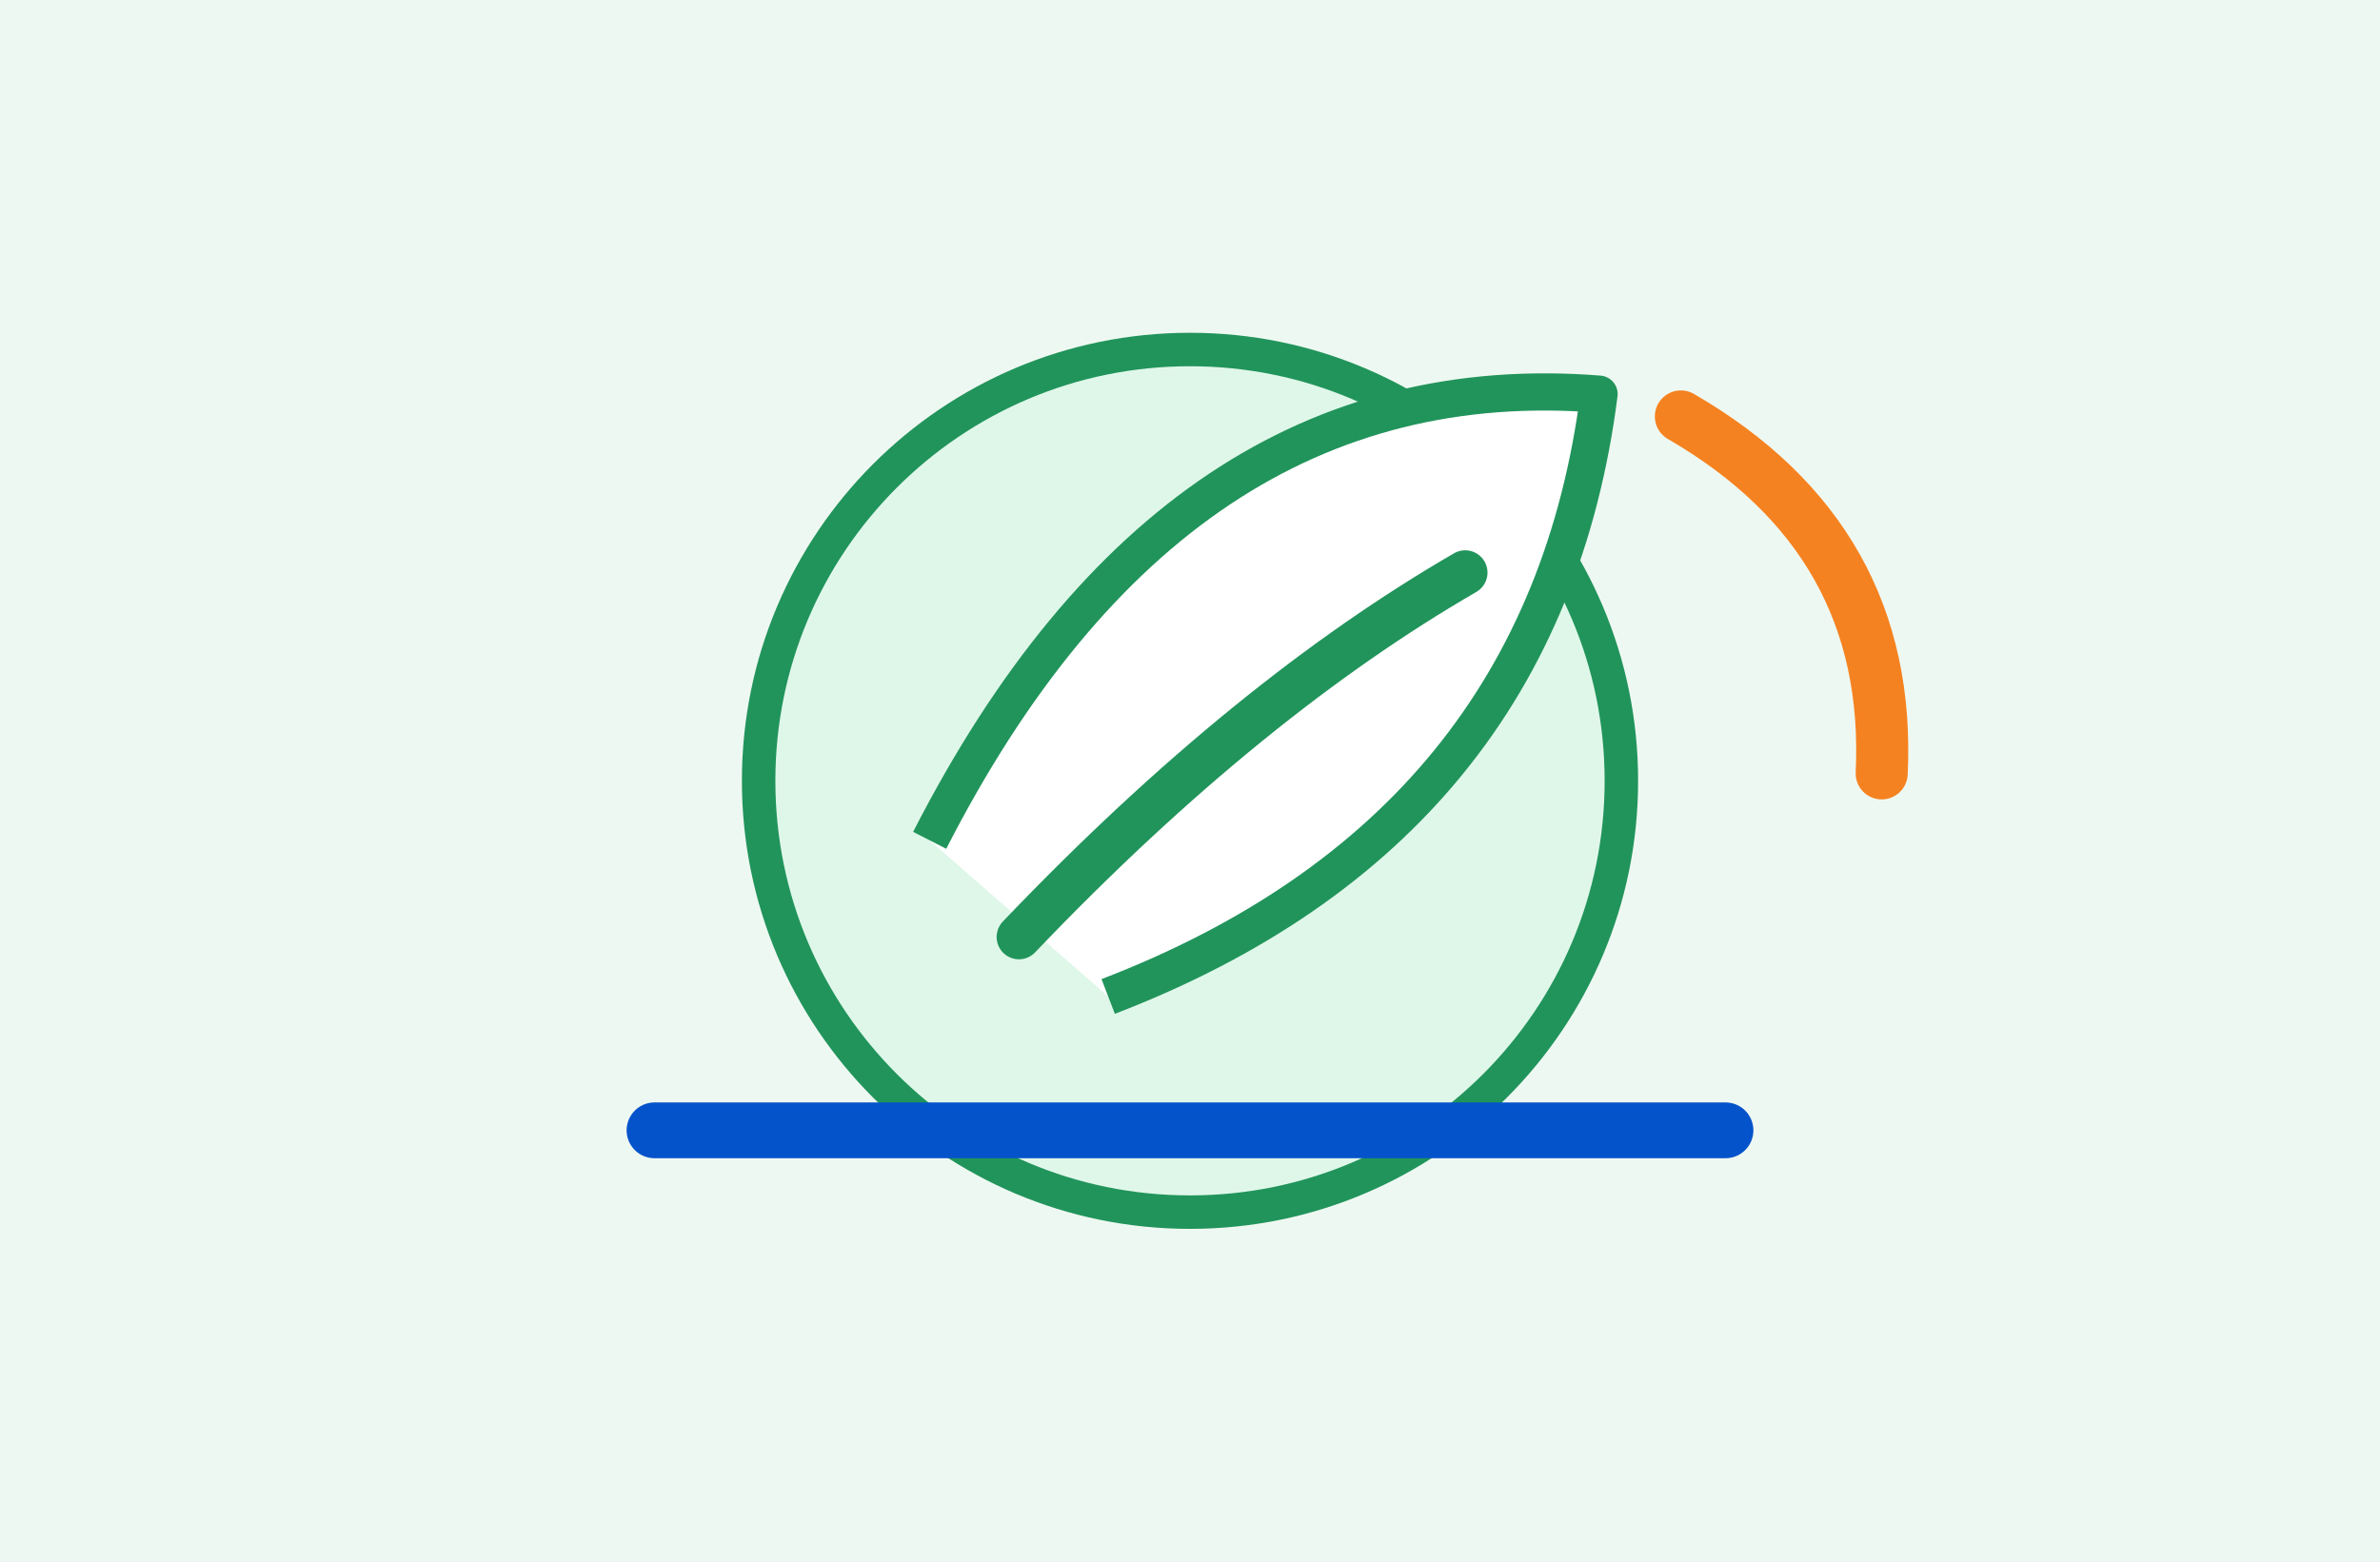
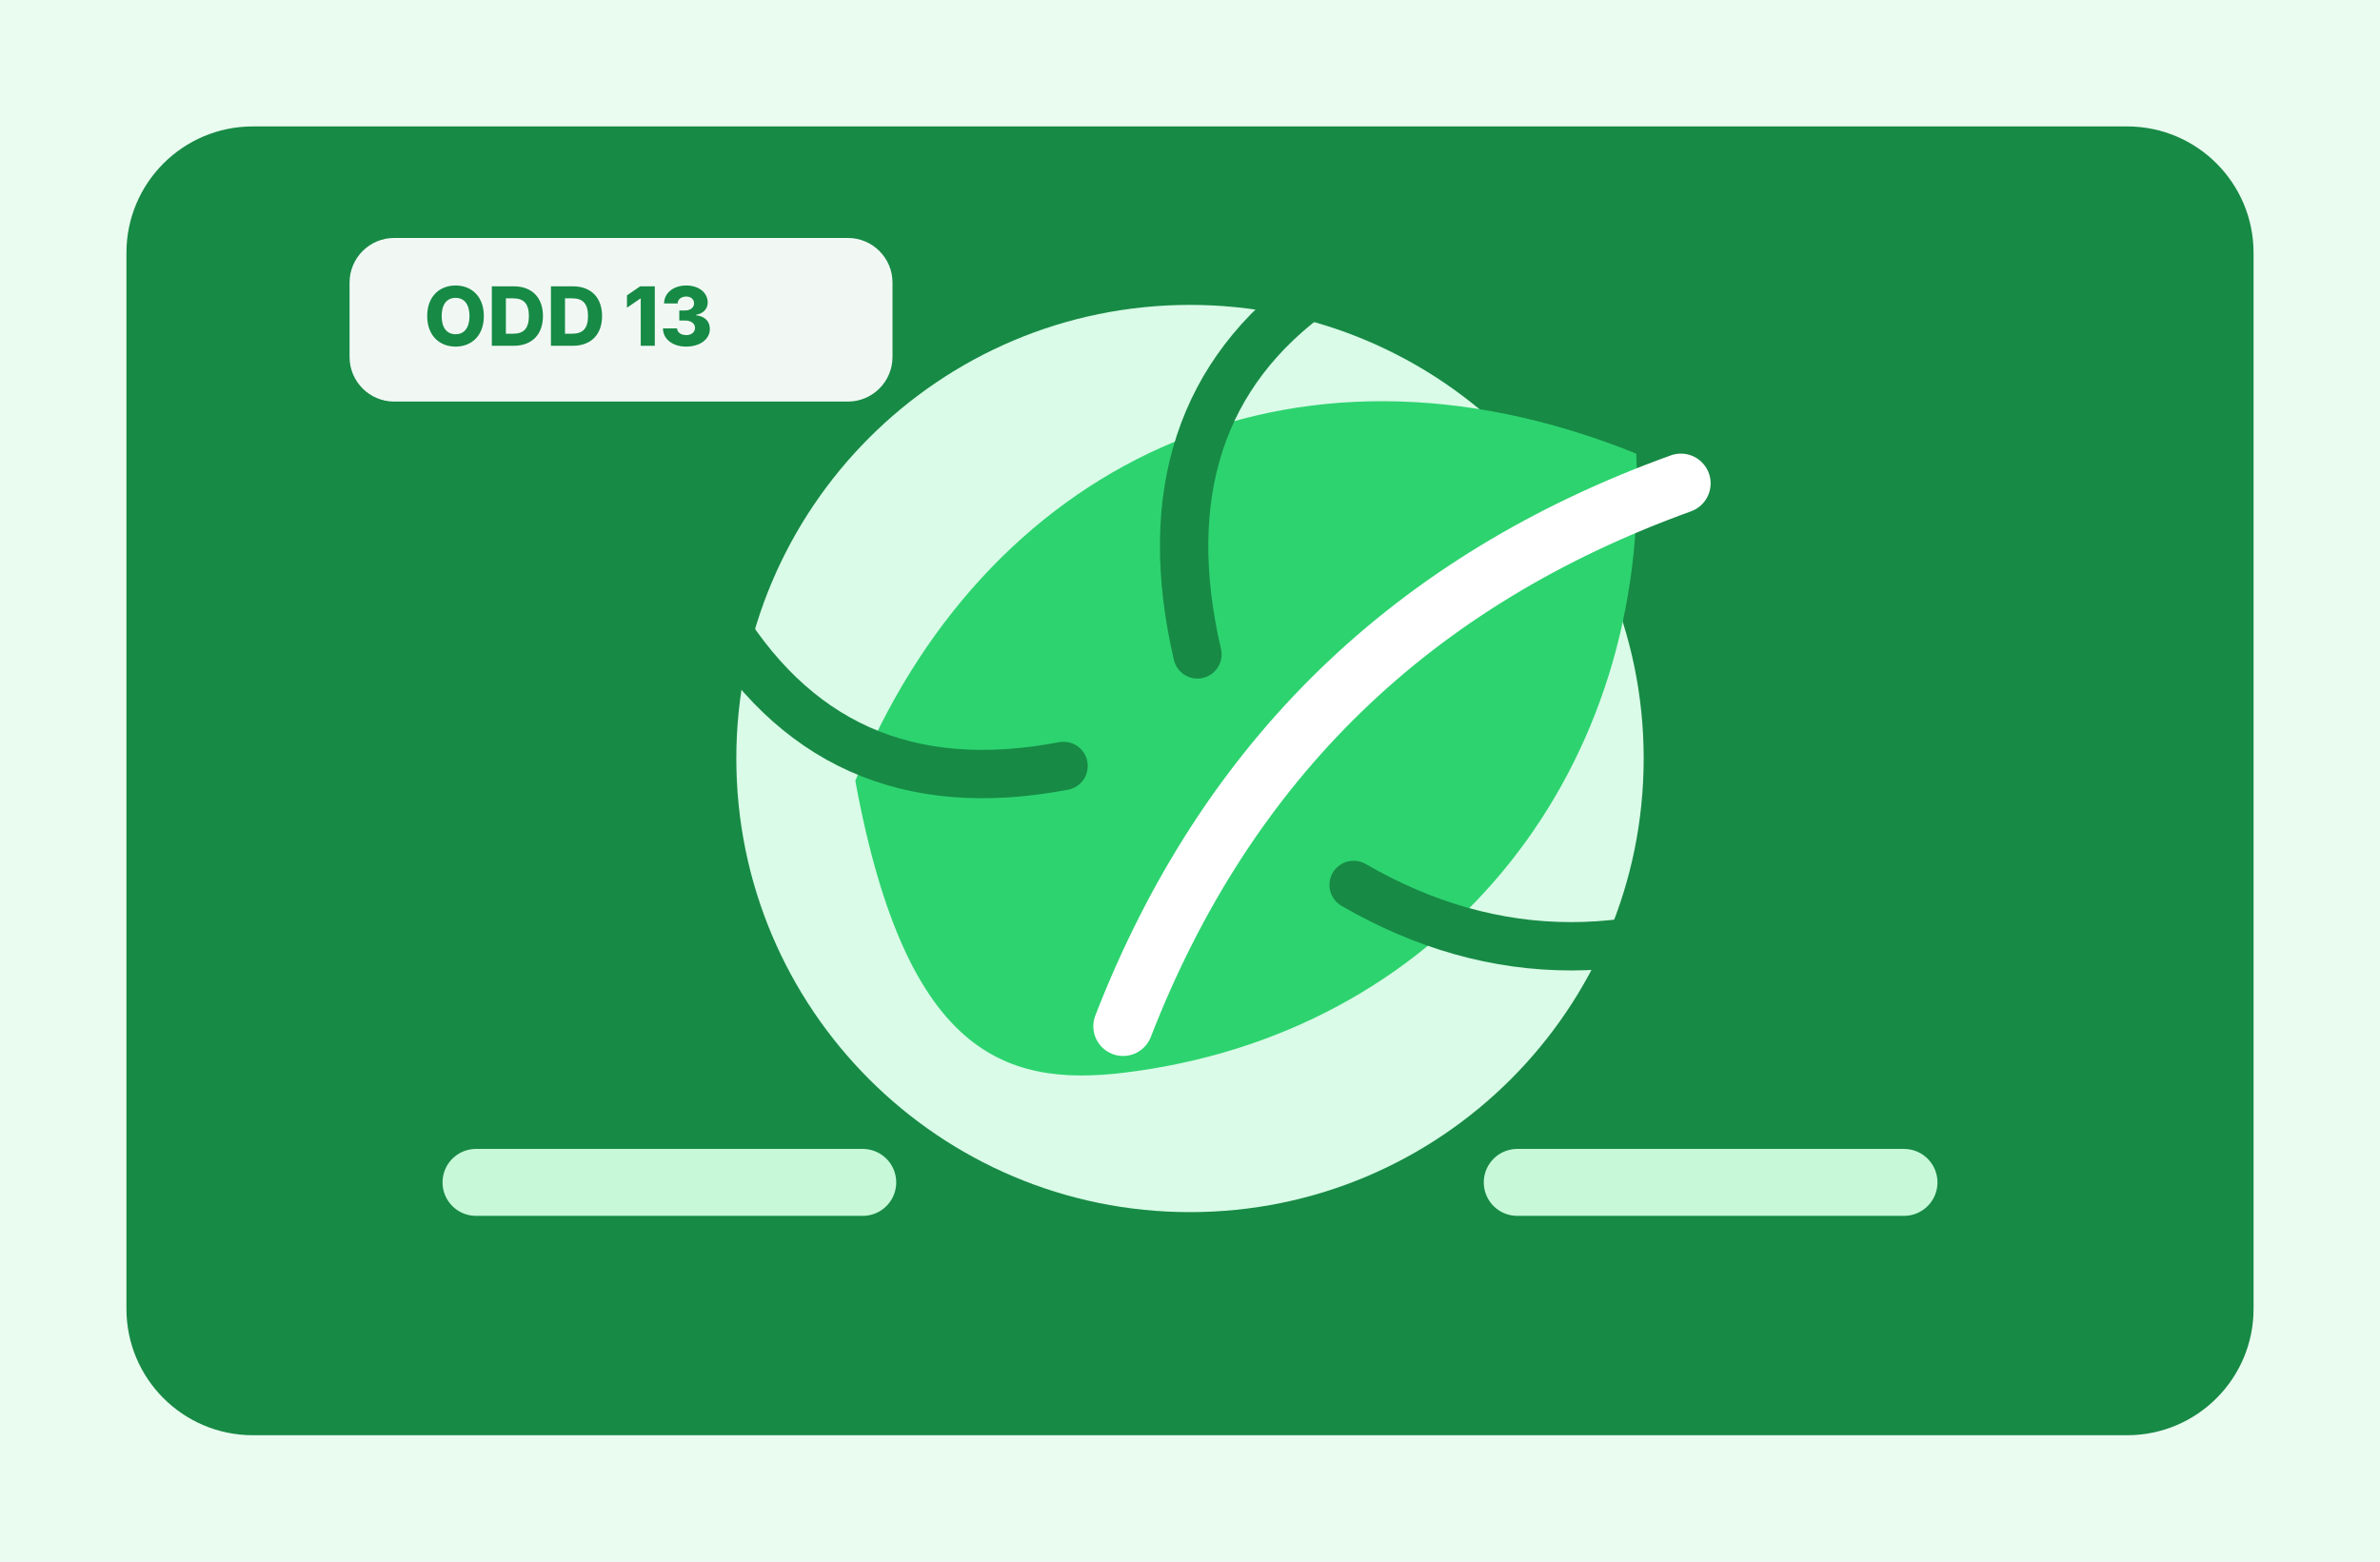
<svg xmlns="http://www.w3.org/2000/svg" viewBox="0 0 640 420" fill="none">
-   <rect width="640" height="420" fill="#eef8f2" />
-   <circle cx="320" cy="210" r="116" fill="#dff7e9" stroke="#21945b" stroke-width="9" />
-   <path d="M250 226c44-86 104-126 180-120-10 78-54 132-132 162" fill="#fff" stroke="#21945b" stroke-width="10" stroke-linejoin="round" />
-   <path d="M274 252c42-44 82-76 120-98" stroke="#21945b" stroke-width="12" stroke-linecap="round" />
-   <path d="M176 304h288" stroke="#0453cb" stroke-width="15" stroke-linecap="round" />
-   <path d="M452 112c38 22 56 54 54 96" stroke="#f58220" stroke-width="14" stroke-linecap="round" />
+   <rect width="640" height="420" fill="#eafbf0" />
+   <rect x="34" y="34" width="572" height="352" rx="34" fill="#178a45" />
+   <circle cx="320" cy="204" r="122" fill="#d9fbe7" />
+   <path d="M230 210c34-84 116-126 210-88 4 84-50 154-134 166-34 5-62-2-76-78Z" fill="#2dd36f" />
+   <path d="M302 276c28-72 78-120 150-146" stroke="#fff" stroke-width="16" stroke-linecap="round" />
+   <path d="M286 206c-42 8-73-6-94-42M322 176c-10-43 1-76 32-98M364 238c38 22 78 22 120 0" stroke="#178a45" stroke-width="13" stroke-linecap="round" />
+   <rect x="94" y="64" width="146" height="44" rx="12" fill="#fff" opacity=".94" />
+   <text x="114" y="93" fill="#178a45" font-family="Inter, Arial, sans-serif" font-size="22" font-weight="800">ODD 13</text>
+   <path d="M128 318h104m176 0h104" stroke="#c7f9d8" stroke-width="18" stroke-linecap="round" />
</svg>
